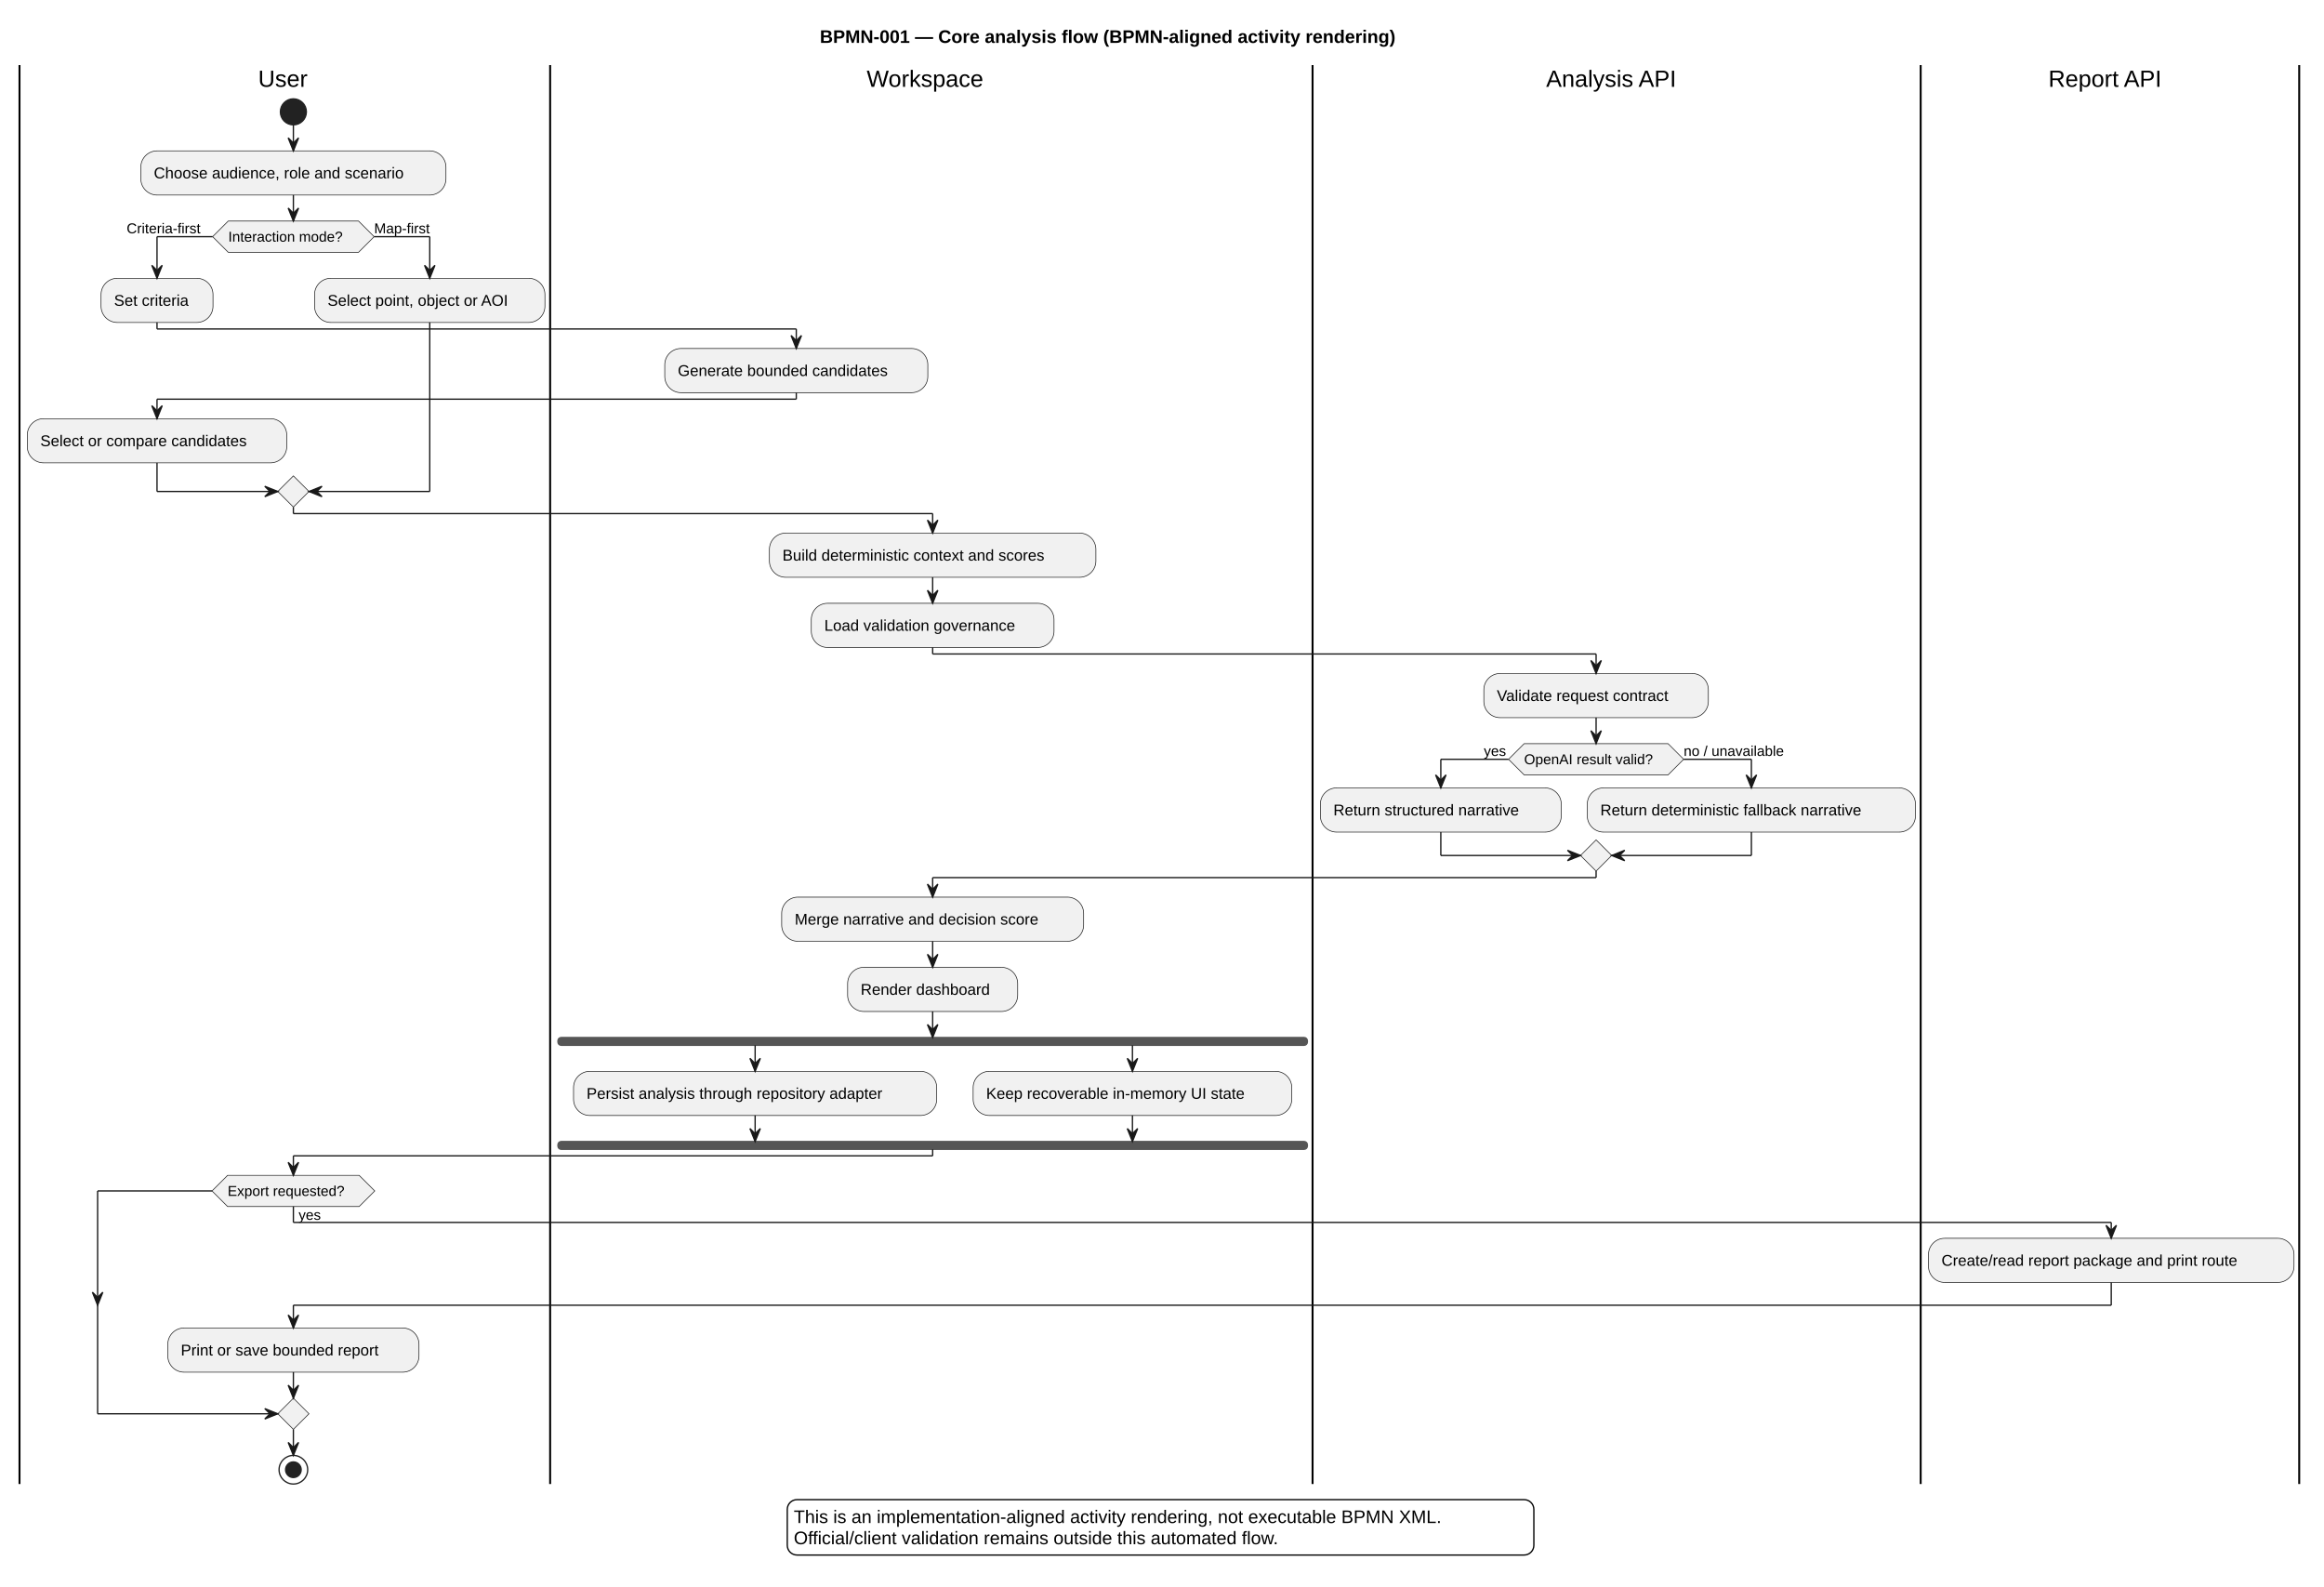
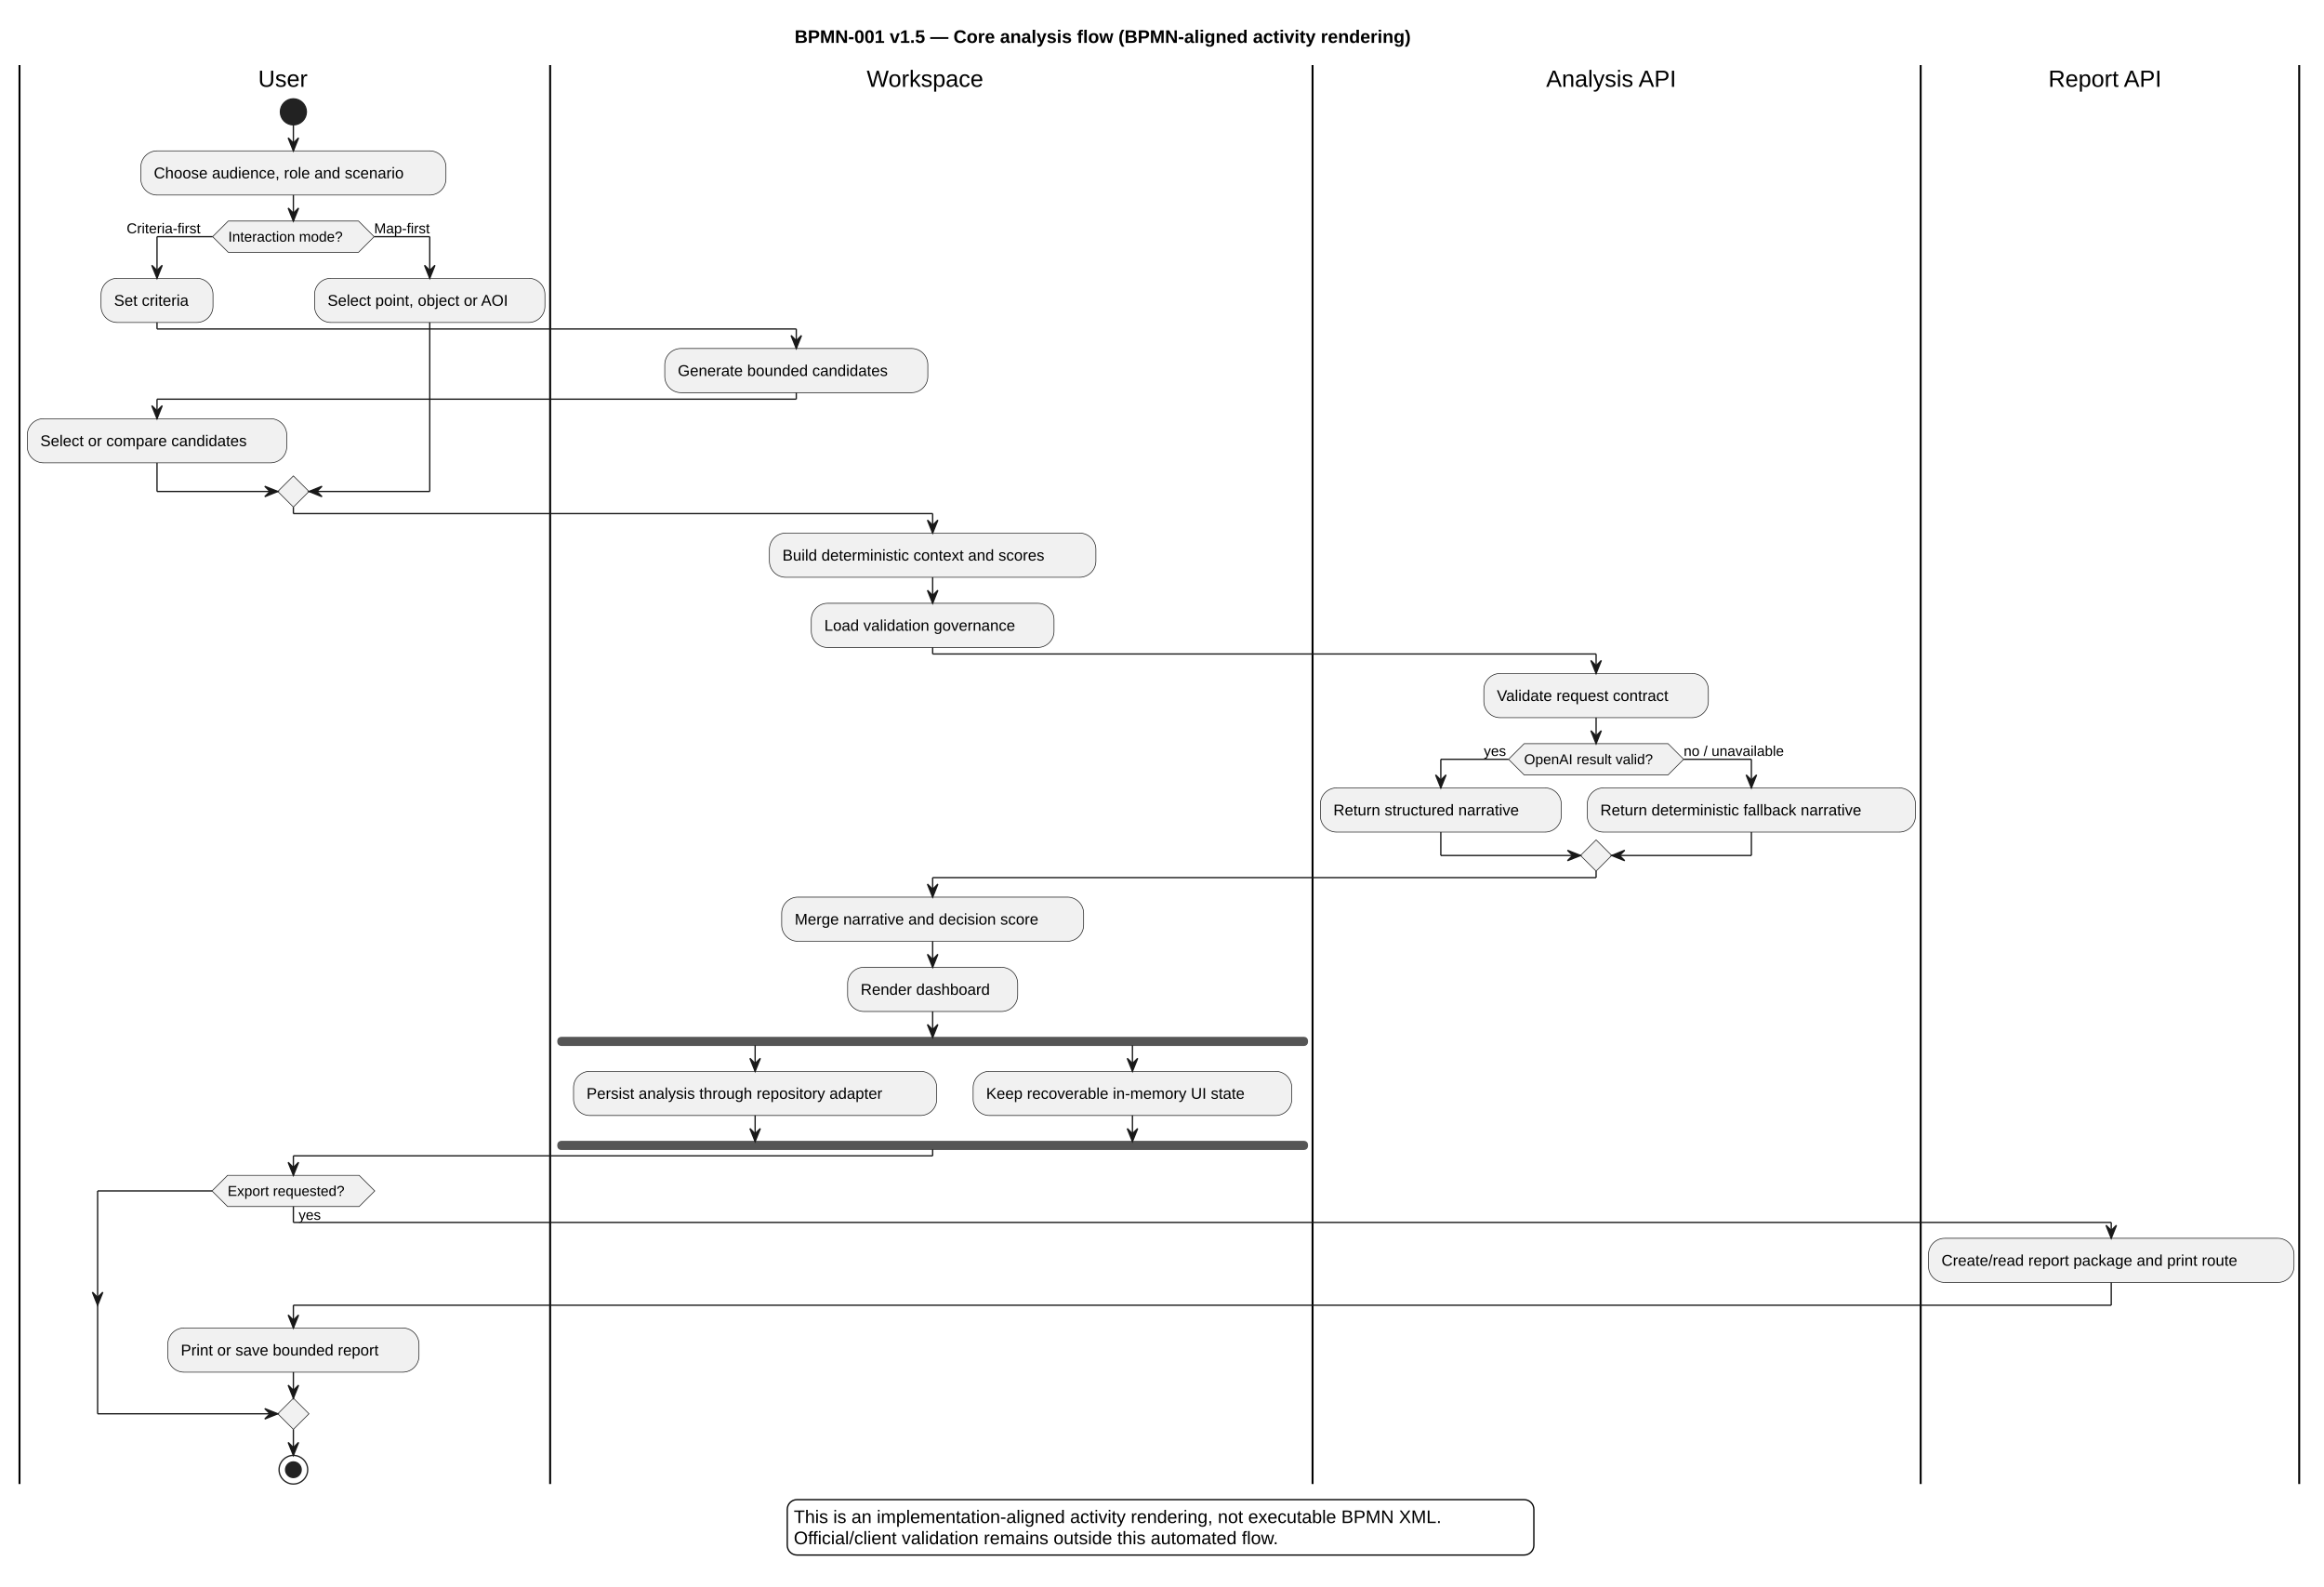
<svg xmlns="http://www.w3.org/2000/svg" contentStyleType="text/css" data-diagram-type="ACTIVITY" height="1220px" preserveAspectRatio="none" style="width:1787px;height:1220px;background:#FFFFFF;" version="1.1" viewBox="0 0 1787 1220" width="1787px" zoomAndPan="magnify">
  <defs />
  <g>
    <g class="title" data-source-line="2">
-       <text fill="#000000" font-family="Arial" font-size="14" font-weight="bold" lengthAdjust="spacing" textLength="524.009" x="630.394" y="32.995">BPMN-001 — Core analysis flow (BPMN-aligned activity rendering)</text>
+       <text fill="#000000" font-family="Arial" font-size="14" font-weight="bold" lengthAdjust="spacing" textLength="562.81" x="610.994" y="32.995">BPMN-001 v1.5 — Core analysis flow (BPMN-aligned activity rendering)</text>
    </g>
    <rect fill="none" height="20.953" style="stroke:none;stroke-width:1;" width="1754.797" x="15" y="50.042" />
    <ellipse cx="225.592" cy="85.995" fill="#222222" rx="10" ry="10" style="stroke:#222222;stroke-width:1;" />
    <rect fill="#F1F1F1" height="33.969" rx="12.5" ry="12.5" style="stroke:#181818;stroke-width:0.5;" width="234.623" x="108.28" y="115.995" />
    <text fill="#000000" font-family="Arial" font-size="12" lengthAdjust="spacing" textLength="214.623" x="118.28" y="137.134">Choose audience, role and scenario</text>
    <polygon fill="#F1F1F1" points="175.488,169.964,275.696,169.964,287.696,181.964,275.696,193.964,175.488,193.964,163.488,181.964,175.488,169.964" style="stroke:#181818;stroke-width:0.5;" />
    <text fill="#000000" font-family="Arial" font-size="11" lengthAdjust="spacing" textLength="100.209" x="175.488" y="185.772">Interaction mode?</text>
    <text fill="#000000" font-family="Arial" font-size="11" lengthAdjust="spacing" textLength="66.124" x="97.364" y="179.37">Criteria-first</text>
    <text fill="#000000" font-family="Arial" font-size="11" lengthAdjust="spacing" textLength="48.678" x="287.696" y="179.37">Map-first</text>
    <rect fill="#F1F1F1" height="33.969" rx="12.5" ry="12.5" style="stroke:#181818;stroke-width:0.5;" width="86.094" x="77.689" y="213.964" />
    <text fill="#000000" font-family="Arial" font-size="12" lengthAdjust="spacing" textLength="66.094" x="87.689" y="235.102">Set criteria</text>
    <rect fill="#F1F1F1" height="33.969" rx="12.5" ry="12.5" style="stroke:#181818;stroke-width:0.5;" width="199.473" x="21" y="321.901" />
    <text fill="#000000" font-family="Arial" font-size="12" lengthAdjust="spacing" textLength="179.473" x="31" y="343.04">Select or compare candidates</text>
    <rect fill="#F1F1F1" height="33.969" rx="12.5" ry="12.5" style="stroke:#181818;stroke-width:0.5;" width="177.143" x="241.876" y="213.964" />
    <text fill="#000000" font-family="Arial" font-size="12" lengthAdjust="spacing" textLength="157.143" x="251.876" y="235.102">Select point, object or AOI</text>
    <polygon fill="#F1F1F1" points="225.592,365.87,237.592,377.87,225.592,389.87,213.592,377.87,225.592,365.87" style="stroke:#181818;stroke-width:0.5;" />
    <rect fill="#F1F1F1" height="33.969" rx="12.5" ry="12.5" style="stroke:#181818;stroke-width:0.5;" width="193.139" x="129.023" y="1021.023" />
    <text fill="#000000" font-family="Arial" font-size="12" lengthAdjust="spacing" textLength="173.139" x="139.023" y="1042.161">Print or save bounded report</text>
    <polygon fill="#F1F1F1" points="175.018,903.651,276.166,903.651,288.166,915.651,276.166,927.651,175.018,927.651,163.018,915.651,175.018,903.651" style="stroke:#181818;stroke-width:0.5;" />
    <text fill="#000000" font-family="Arial" font-size="11" lengthAdjust="spacing" textLength="19.008" x="229.592" y="937.862">yes</text>
    <text fill="#000000" font-family="Arial" font-size="11" lengthAdjust="spacing" textLength="101.148" x="175.018" y="919.46">Export requested?</text>
    <polygon fill="#F1F1F1" points="225.592,1074.991,237.592,1086.991,225.592,1098.991,213.592,1086.991,225.592,1074.991" style="stroke:#181818;stroke-width:0.5;" />
    <ellipse cx="225.592" cy="1129.991" fill="none" rx="11" ry="11" style="stroke:#222222;stroke-width:1;" />
    <ellipse cx="225.592" cy="1129.991" fill="#222222" rx="6" ry="6" style="stroke:#222222;stroke-width:1;" />
    <line style="stroke:#000000;stroke-width:1.5;" x1="15" x2="15" y1="50.042" y2="1140.991" />
    <rect fill="#F1F1F1" height="33.969" rx="12.5" ry="12.5" style="stroke:#181818;stroke-width:0.5;" width="202.279" x="511.153" y="267.933" />
    <text fill="#000000" font-family="Arial" font-size="12" lengthAdjust="spacing" textLength="182.279" x="521.153" y="289.071">Generate bounded candidates</text>
    <rect fill="#F1F1F1" height="33.969" rx="12.5" ry="12.5" style="stroke:#181818;stroke-width:0.5;" width="251.029" x="591.634" y="409.87" />
    <text fill="#000000" font-family="Arial" font-size="12" lengthAdjust="spacing" textLength="231.029" x="601.634" y="431.009">Build deterministic context and scores</text>
    <rect fill="#F1F1F1" height="33.969" rx="12.5" ry="12.5" style="stroke:#181818;stroke-width:0.5;" width="186.629" x="623.834" y="463.839" />
    <text fill="#000000" font-family="Arial" font-size="12" lengthAdjust="spacing" textLength="166.629" x="633.834" y="484.978">Load validation governance</text>
    <rect fill="#F1F1F1" height="33.969" rx="12.5" ry="12.5" style="stroke:#181818;stroke-width:0.5;" width="232.18" x="601.059" y="689.745" />
    <text fill="#000000" font-family="Arial" font-size="12" lengthAdjust="spacing" textLength="212.18" x="611.059" y="710.884">Merge narrative and decision score</text>
    <rect fill="#F1F1F1" height="33.969" rx="12.5" ry="12.5" style="stroke:#181818;stroke-width:0.5;" width="130.766" x="651.766" y="743.714" />
    <text fill="#000000" font-family="Arial" font-size="12" lengthAdjust="spacing" textLength="110.766" x="661.766" y="764.852">Render dashboard</text>
    <rect fill="#555555" height="6" rx="2.5" ry="2.5" style="stroke:#555555;stroke-width:1;" width="576.26" x="429.019" y="797.683" />
    <rect fill="#F1F1F1" height="33.969" rx="12.5" ry="12.5" style="stroke:#181818;stroke-width:0.5;" width="279.26" x="441.019" y="823.683" />
    <text fill="#000000" font-family="Arial" font-size="12" lengthAdjust="spacing" textLength="259.26" x="451.019" y="844.821">Persist analysis through repository adapter</text>
    <rect fill="#F1F1F1" height="33.969" rx="12.5" ry="12.5" style="stroke:#181818;stroke-width:0.5;" width="245" x="748.278" y="823.683" />
    <text fill="#000000" font-family="Arial" font-size="12" lengthAdjust="spacing" textLength="225" x="758.278" y="844.821">Keep recoverable in-memory UI state</text>
    <rect fill="#555555" height="6" rx="2.5" ry="2.5" style="stroke:#555555;stroke-width:1;" width="576.26" x="429.019" y="877.651" />
    <line style="stroke:#000000;stroke-width:1.5;" x1="423.019" x2="423.019" y1="50.042" y2="1140.991" />
    <rect fill="#F1F1F1" height="33.969" rx="12.5" ry="12.5" style="stroke:#181818;stroke-width:0.5;" width="172.637" x="1140.978" y="517.808" />
    <text fill="#000000" font-family="Arial" font-size="12" lengthAdjust="spacing" textLength="152.637" x="1150.978" y="538.946">Validate request contract</text>
    <polygon fill="#F1F1F1" points="1171.953,571.776,1282.641,571.776,1294.641,583.776,1282.641,595.776,1171.953,595.776,1159.953,583.776,1171.953,571.776" style="stroke:#181818;stroke-width:0.5;" />
    <text fill="#000000" font-family="Arial" font-size="11" lengthAdjust="spacing" textLength="110.688" x="1171.953" y="587.585">OpenAI result valid?</text>
    <text fill="#000000" font-family="Arial" font-size="11" lengthAdjust="spacing" textLength="19.008" x="1140.945" y="581.182">yes</text>
    <text fill="#000000" font-family="Arial" font-size="11" lengthAdjust="spacing" textLength="87.995" x="1294.641" y="581.182">no / unavailable</text>
    <rect fill="#F1F1F1" height="33.969" rx="12.5" ry="12.5" style="stroke:#181818;stroke-width:0.5;" width="185.24" x="1015.278" y="605.776" />
    <text fill="#000000" font-family="Arial" font-size="12" lengthAdjust="spacing" textLength="165.24" x="1025.278" y="626.915">Return structured narrative</text>
    <rect fill="#F1F1F1" height="33.969" rx="12.5" ry="12.5" style="stroke:#181818;stroke-width:0.5;" width="252.353" x="1220.519" y="605.776" />
    <text fill="#000000" font-family="Arial" font-size="12" lengthAdjust="spacing" textLength="232.353" x="1230.519" y="626.915">Return deterministic fallback narrative</text>
    <polygon fill="#F1F1F1" points="1227.297,645.745,1239.297,657.745,1227.297,669.745,1215.297,657.745,1227.297,645.745" style="stroke:#181818;stroke-width:0.5;" />
    <line style="stroke:#000000;stroke-width:1.5;" x1="1009.278" x2="1009.278" y1="50.042" y2="1140.991" />
    <rect fill="#F1F1F1" height="33.969" rx="12.5" ry="12.5" style="stroke:#181818;stroke-width:0.5;" width="281.065" x="1482.872" y="952.054" />
    <text fill="#000000" font-family="Arial" font-size="12" lengthAdjust="spacing" textLength="261.065" x="1492.872" y="973.192">Create/read report package and print route</text>
    <line style="stroke:#000000;stroke-width:1.5;" x1="1476.872" x2="1476.872" y1="50.042" y2="1140.991" />
    <line style="stroke:#000000;stroke-width:1.5;" x1="1767.937" x2="1767.937" y1="50.042" y2="1140.991" />
    <line style="stroke:#181818;stroke-width:1;" x1="225.592" x2="225.592" y1="95.995" y2="115.995" />
    <polygon fill="#181818" points="221.592,105.995,225.592,115.995,229.592,105.995,225.592,109.995" style="stroke:#181818;stroke-width:1;" />
    <line style="stroke:#181818;stroke-width:1;" x1="163.488" x2="120.736" y1="181.964" y2="181.964" />
    <line style="stroke:#181818;stroke-width:1;" x1="120.736" x2="120.736" y1="181.964" y2="213.964" />
    <polygon fill="#181818" points="116.736,203.964,120.736,213.964,124.736,203.964,120.736,207.964" style="stroke:#181818;stroke-width:1;" />
    <line style="stroke:#181818;stroke-width:1;" x1="287.696" x2="330.447" y1="181.964" y2="181.964" />
    <line style="stroke:#181818;stroke-width:1;" x1="330.447" x2="330.447" y1="181.964" y2="213.964" />
    <polygon fill="#181818" points="326.447,203.964,330.447,213.964,334.447,203.964,330.447,207.964" style="stroke:#181818;stroke-width:1;" />
    <line style="stroke:#181818;stroke-width:1;" x1="120.736" x2="120.736" y1="355.87" y2="377.87" />
    <line style="stroke:#181818;stroke-width:1;" x1="120.736" x2="213.592" y1="377.87" y2="377.87" />
    <polygon fill="#181818" points="203.592,373.87,213.592,377.87,203.592,381.87,207.592,377.87" style="stroke:#181818;stroke-width:1;" />
    <line style="stroke:#181818;stroke-width:1;" x1="330.447" x2="330.447" y1="247.933" y2="377.87" />
    <line style="stroke:#181818;stroke-width:1;" x1="330.447" x2="237.592" y1="377.87" y2="377.87" />
    <polygon fill="#181818" points="247.592,373.87,237.592,377.87,247.592,381.87,243.592,377.87" style="stroke:#181818;stroke-width:1;" />
    <line style="stroke:#181818;stroke-width:1;" x1="225.592" x2="225.592" y1="149.964" y2="169.964" />
    <polygon fill="#181818" points="221.592,159.964,225.592,169.964,229.592,159.964,225.592,163.964" style="stroke:#181818;stroke-width:1;" />
    <line style="stroke:#181818;stroke-width:1;" x1="163.018" x2="75.06" y1="915.651" y2="915.651" />
    <polygon fill="#181818" points="71.06,993.523,75.06,1003.523,79.06,993.523,75.06,997.523" style="stroke:#181818;stroke-width:1;" />
    <line style="stroke:#181818;stroke-width:1;" x1="75.06" x2="75.06" y1="915.651" y2="1086.991" />
    <line style="stroke:#181818;stroke-width:1;" x1="75.06" x2="213.592" y1="1086.991" y2="1086.991" />
    <polygon fill="#181818" points="203.592,1082.991,213.592,1086.991,203.592,1090.991,207.592,1086.991" style="stroke:#181818;stroke-width:1;" />
    <line style="stroke:#181818;stroke-width:1;" x1="225.592" x2="225.592" y1="1054.991" y2="1074.991" />
    <polygon fill="#181818" points="221.592,1064.991,225.592,1074.991,229.592,1064.991,225.592,1068.991" style="stroke:#181818;stroke-width:1;" />
    <line style="stroke:#181818;stroke-width:1;" x1="225.592" x2="225.592" y1="1098.991" y2="1118.991" />
    <polygon fill="#181818" points="221.592,1108.991,225.592,1118.991,229.592,1108.991,225.592,1112.991" style="stroke:#181818;stroke-width:1;" />
    <line style="stroke:#181818;stroke-width:1;" x1="717.148" x2="717.148" y1="443.839" y2="463.839" />
    <polygon fill="#181818" points="713.148,453.839,717.148,463.839,721.148,453.839,717.148,457.839" style="stroke:#181818;stroke-width:1;" />
    <line style="stroke:#181818;stroke-width:1;" x1="717.148" x2="717.148" y1="723.714" y2="743.714" />
    <polygon fill="#181818" points="713.148,733.714,717.148,743.714,721.148,733.714,717.148,737.714" style="stroke:#181818;stroke-width:1;" />
    <line style="stroke:#181818;stroke-width:1;" x1="580.648" x2="580.648" y1="803.683" y2="823.683" />
    <polygon fill="#181818" points="576.648,813.683,580.648,823.683,584.648,813.683,580.648,817.683" style="stroke:#181818;stroke-width:1;" />
    <line style="stroke:#181818;stroke-width:1;" x1="870.778" x2="870.778" y1="803.683" y2="823.683" />
    <polygon fill="#181818" points="866.778,813.683,870.778,823.683,874.778,813.683,870.778,817.683" style="stroke:#181818;stroke-width:1;" />
    <line style="stroke:#181818;stroke-width:1;" x1="580.648" x2="580.648" y1="857.651" y2="877.651" />
    <polygon fill="#181818" points="576.648,867.651,580.648,877.651,584.648,867.651,580.648,871.651" style="stroke:#181818;stroke-width:1;" />
    <line style="stroke:#181818;stroke-width:1;" x1="870.778" x2="870.778" y1="857.651" y2="877.651" />
    <polygon fill="#181818" points="866.778,867.651,870.778,877.651,874.778,867.651,870.778,871.651" style="stroke:#181818;stroke-width:1;" />
    <line style="stroke:#181818;stroke-width:1;" x1="717.148" x2="717.148" y1="777.683" y2="797.683" />
    <polygon fill="#181818" points="713.148,787.683,717.148,797.683,721.148,787.683,717.148,791.683" style="stroke:#181818;stroke-width:1;" />
    <line style="stroke:#181818;stroke-width:1;" x1="1159.953" x2="1107.898" y1="583.776" y2="583.776" />
    <line style="stroke:#181818;stroke-width:1;" x1="1107.898" x2="1107.898" y1="583.776" y2="605.776" />
    <polygon fill="#181818" points="1103.898,595.776,1107.898,605.776,1111.898,595.776,1107.898,599.776" style="stroke:#181818;stroke-width:1;" />
    <line style="stroke:#181818;stroke-width:1;" x1="1294.641" x2="1346.695" y1="583.776" y2="583.776" />
    <line style="stroke:#181818;stroke-width:1;" x1="1346.695" x2="1346.695" y1="583.776" y2="605.776" />
    <polygon fill="#181818" points="1342.695,595.776,1346.695,605.776,1350.695,595.776,1346.695,599.776" style="stroke:#181818;stroke-width:1;" />
    <line style="stroke:#181818;stroke-width:1;" x1="1107.898" x2="1107.898" y1="639.745" y2="657.745" />
    <line style="stroke:#181818;stroke-width:1;" x1="1107.898" x2="1215.297" y1="657.745" y2="657.745" />
    <polygon fill="#181818" points="1205.297,653.745,1215.297,657.745,1205.297,661.745,1209.297,657.745" style="stroke:#181818;stroke-width:1;" />
    <line style="stroke:#181818;stroke-width:1;" x1="1346.695" x2="1346.695" y1="639.745" y2="657.745" />
    <line style="stroke:#181818;stroke-width:1;" x1="1346.695" x2="1239.297" y1="657.745" y2="657.745" />
    <polygon fill="#181818" points="1249.297,653.745,1239.297,657.745,1249.297,661.745,1245.297,657.745" style="stroke:#181818;stroke-width:1;" />
    <line style="stroke:#181818;stroke-width:1;" x1="1227.297" x2="1227.297" y1="551.776" y2="571.776" />
    <polygon fill="#181818" points="1223.297,561.776,1227.297,571.776,1231.297,561.776,1227.297,565.776" style="stroke:#181818;stroke-width:1;" />
    <line style="stroke:#181818;stroke-width:1;" x1="120.736" x2="120.736" y1="247.933" y2="252.933" />
    <line style="stroke:#181818;stroke-width:1;" x1="120.736" x2="612.293" y1="252.933" y2="252.933" />
    <line style="stroke:#181818;stroke-width:1;" x1="612.293" x2="612.293" y1="252.933" y2="267.933" />
    <polygon fill="#181818" points="608.293,257.933,612.293,267.933,616.293,257.933,612.293,261.933" style="stroke:#181818;stroke-width:1;" />
    <line style="stroke:#181818;stroke-width:1;" x1="612.293" x2="612.293" y1="301.901" y2="306.901" />
    <line style="stroke:#181818;stroke-width:1;" x1="612.293" x2="120.736" y1="306.901" y2="306.901" />
    <line style="stroke:#181818;stroke-width:1;" x1="120.736" x2="120.736" y1="306.901" y2="321.901" />
    <polygon fill="#181818" points="116.736,311.901,120.736,321.901,124.736,311.901,120.736,315.901" style="stroke:#181818;stroke-width:1;" />
    <line style="stroke:#181818;stroke-width:1;" x1="225.592" x2="225.592" y1="389.87" y2="394.87" />
    <line style="stroke:#181818;stroke-width:1;" x1="225.592" x2="717.148" y1="394.87" y2="394.87" />
    <line style="stroke:#181818;stroke-width:1;" x1="717.148" x2="717.148" y1="394.87" y2="409.87" />
    <polygon fill="#181818" points="713.148,399.87,717.148,409.87,721.148,399.87,717.148,403.87" style="stroke:#181818;stroke-width:1;" />
    <line style="stroke:#181818;stroke-width:1;" x1="717.148" x2="717.148" y1="497.808" y2="502.808" />
    <line style="stroke:#181818;stroke-width:1;" x1="717.148" x2="1227.297" y1="502.808" y2="502.808" />
    <line style="stroke:#181818;stroke-width:1;" x1="1227.297" x2="1227.297" y1="502.808" y2="517.808" />
    <polygon fill="#181818" points="1223.297,507.808,1227.297,517.808,1231.297,507.808,1227.297,511.808" style="stroke:#181818;stroke-width:1;" />
    <line style="stroke:#181818;stroke-width:1;" x1="1227.297" x2="1227.297" y1="669.745" y2="674.745" />
    <line style="stroke:#181818;stroke-width:1;" x1="1227.297" x2="717.148" y1="674.745" y2="674.745" />
    <line style="stroke:#181818;stroke-width:1;" x1="717.148" x2="717.148" y1="674.745" y2="689.745" />
    <polygon fill="#181818" points="713.148,679.745,717.148,689.745,721.148,679.745,717.148,683.745" style="stroke:#181818;stroke-width:1;" />
    <line style="stroke:#181818;stroke-width:1;" x1="1623.404" x2="1623.404" y1="986.023" y2="1003.523" />
    <line style="stroke:#181818;stroke-width:1;" x1="1623.404" x2="225.592" y1="1003.523" y2="1003.523" />
    <line style="stroke:#181818;stroke-width:1;" x1="225.592" x2="225.592" y1="1003.523" y2="1021.023" />
    <polygon fill="#181818" points="221.592,1011.023,225.592,1021.023,229.592,1011.023,225.592,1015.023" style="stroke:#181818;stroke-width:1;" />
    <line style="stroke:#181818;stroke-width:1;" x1="225.592" x2="225.592" y1="927.651" y2="939.852" />
    <line style="stroke:#181818;stroke-width:1;" x1="225.592" x2="1623.404" y1="939.852" y2="939.852" />
    <line style="stroke:#181818;stroke-width:1;" x1="1623.404" x2="1623.404" y1="939.852" y2="952.054" />
    <polygon fill="#181818" points="1619.404,942.054,1623.404,952.054,1627.404,942.054,1623.404,946.054" style="stroke:#181818;stroke-width:1;" />
    <line style="stroke:#181818;stroke-width:1;" x1="717.148" x2="717.148" y1="883.651" y2="888.651" />
    <line style="stroke:#181818;stroke-width:1;" x1="717.148" x2="225.592" y1="888.651" y2="888.651" />
    <line style="stroke:#181818;stroke-width:1;" x1="225.592" x2="225.592" y1="888.651" y2="903.651" />
    <polygon fill="#181818" points="221.592,893.651,225.592,903.651,229.592,893.651,225.592,897.651" style="stroke:#181818;stroke-width:1;" />
    <text fill="#000000" font-family="Arial" font-size="18" lengthAdjust="spacing" textLength="41.027" x="198.496" y="66.75">User</text>
    <text fill="#000000" font-family="Arial" font-size="18" lengthAdjust="spacing" textLength="99.439" x="666.429" y="66.75">Workspace</text>
    <text fill="#000000" font-family="Arial" font-size="18" lengthAdjust="spacing" textLength="108.36" x="1188.895" y="66.75">Analysis API</text>
    <text fill="#000000" font-family="Arial" font-size="18" lengthAdjust="spacing" textLength="94.676" x="1575.066" y="66.75">Report API</text>
    <g class="legend" data-source-line="47">
      <rect fill="none" height="42.594" rx="7.5" ry="7.5" style="stroke:#000000;stroke-width:1;" width="574.081" x="605.358" y="1152.991" />
      <text fill="#000000" font-family="Arial" font-size="14" lengthAdjust="spacing" textLength="564.081" x="610.358" y="1170.986">This is an implementation-aligned activity rendering, not executable BPMN XML.</text>
      <text fill="#000000" font-family="Arial" font-size="14" lengthAdjust="spacing" textLength="431.416" x="610.358" y="1187.283">Official/client validation remains outside this automated flow.</text>
    </g>
  </g>
</svg>
